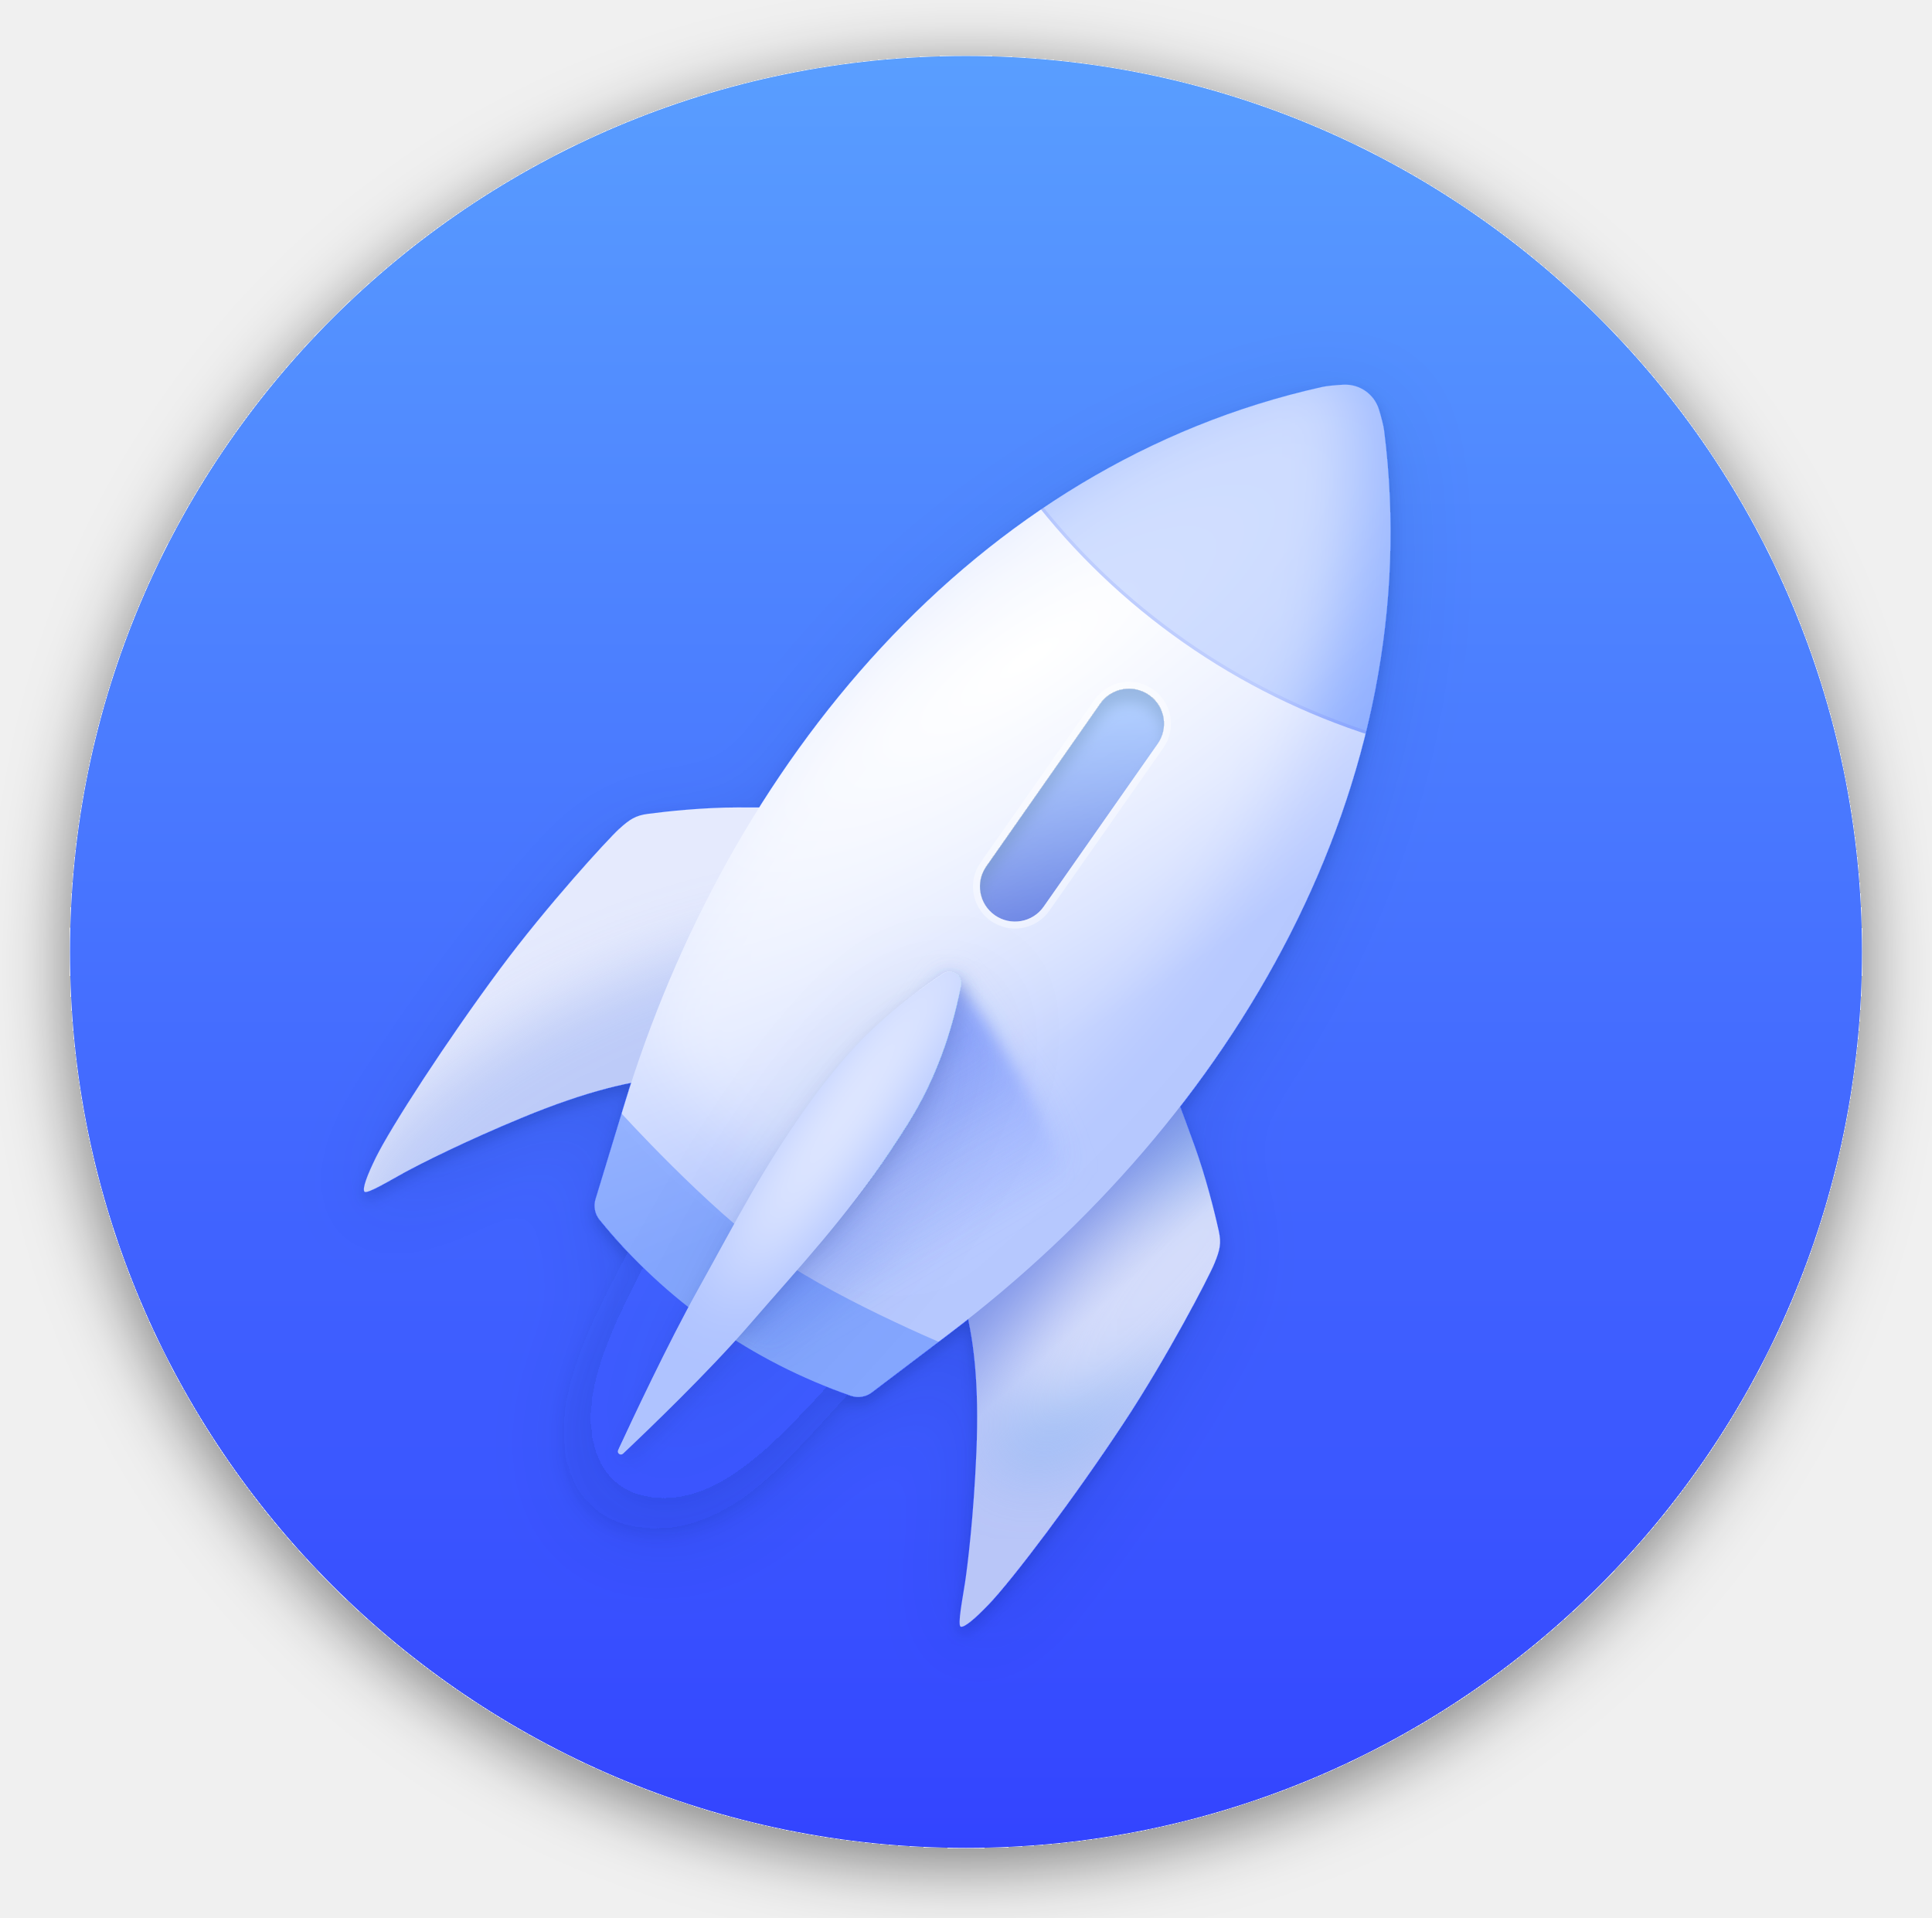
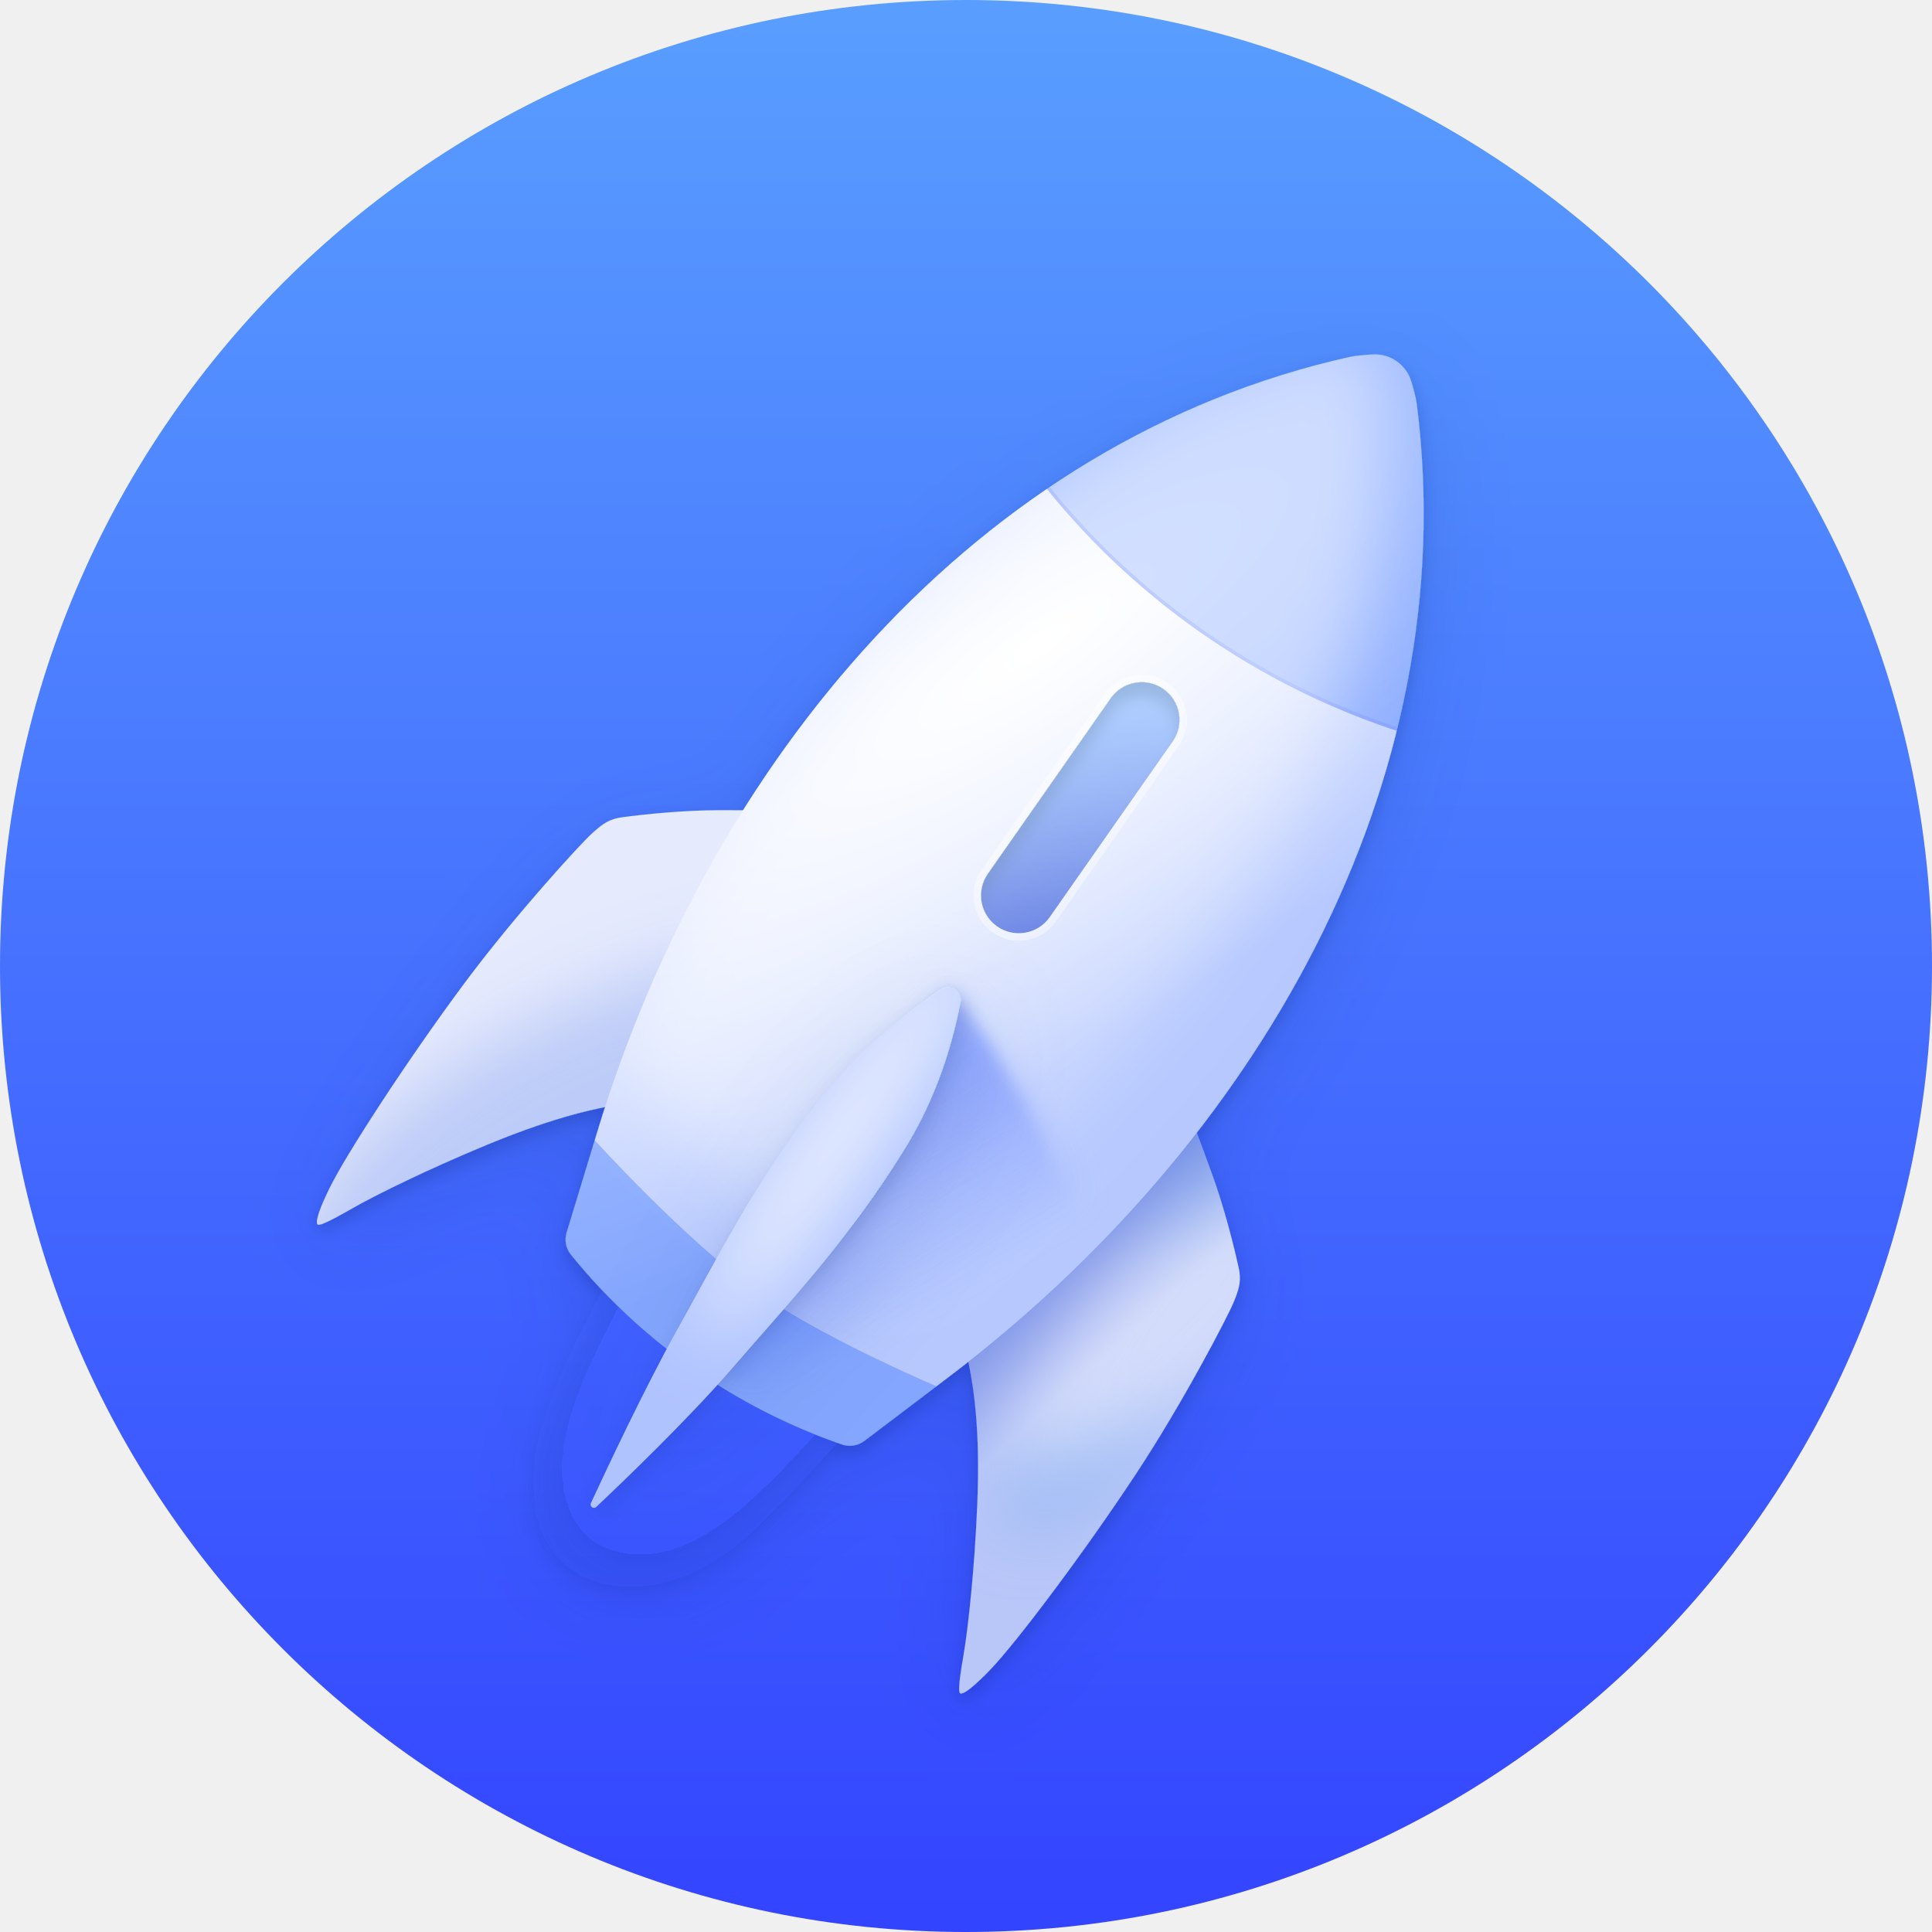
- <svg xmlns="http://www.w3.org/2000/svg" width="552" height="548" viewBox="0 0 552 548" fill="none">
-   <g filter="url(#filter0_d_3376_337591)">
-     <circle cx="276" cy="272" r="256" fill="url(#paint0_linear_3376_337591)" />
-   </g>
-   <g filter="url(#filter1_dd_3376_337591)">
-     <mask id="mask0_3376_337591" style="mask-type:alpha" maskUnits="userSpaceOnUse" x="103" y="230" width="139" height="111">
-       <path d="M149.337 319.267C132.731 326.12 120.202 332.493 115.667 334.949C112.04 336.913 104.797 341.32 104.137 340.483C103.476 339.647 104.882 335.853 107.366 330.799C111.674 322.036 127.612 297.409 142.88 276.836C156.354 258.681 173.681 239.799 176.817 236.928C179.954 234.056 181.623 233.018 185.051 232.558C190.499 231.827 200.996 230.714 210.68 230.712C220.77 230.711 227.284 230.711 241.121 231.634L229.971 307.367C215.802 305.891 203.252 306.928 191.959 307.777C180.667 308.626 167.55 311.75 149.337 319.267Z" fill="white" />
+ <svg xmlns="http://www.w3.org/2000/svg" width="512" height="512" viewBox="0 0 512 512" fill="none">
+   <circle cx="256" cy="256" r="256" fill="url(#paint0_linear_1_4171)" />
+   <g filter="url(#filter0_dd_1_4171)">
+     <mask id="mask0_1_4171" style="mask-type:alpha" maskUnits="userSpaceOnUse" x="83" y="214" width="139" height="111">
+       <path d="M129.337 303.267C112.731 310.12 100.202 316.493 95.667 318.949C92.04 320.913 84.797 325.32 84.137 324.483C83.476 323.647 84.882 319.853 87.366 314.799C91.674 306.036 107.612 281.409 122.88 260.836C136.354 242.681 153.681 223.799 156.817 220.928C159.954 218.056 161.623 217.018 165.051 216.558C170.499 215.827 180.996 214.714 190.68 214.712C200.77 214.711 207.284 214.711 221.121 215.634L209.971 291.367C195.802 289.891 183.252 290.928 171.959 291.777C160.667 292.626 147.55 295.75 129.337 303.267Z" fill="white" />
    </mask>
-     <g mask="url(#mask0_3376_337591)">
-       <ellipse cx="169.3" cy="310.746" rx="204.947" ry="82.291" transform="rotate(-18.1205 169.3 310.746)" fill="#E5EAFD" />
-       <g filter="url(#filter2_f_3376_337591)">
-         <ellipse cx="184.723" cy="316.601" rx="94.004" ry="36.965" transform="rotate(-24.4104 184.723 316.601)" fill="url(#paint1_radial_3376_337591)" />
+     <g mask="url(#mask0_1_4171)">
+       <ellipse cx="149.299" cy="294.746" rx="204.947" ry="82.291" transform="rotate(-18.1205 149.299 294.746)" fill="#E5EAFD" />
+       <g filter="url(#filter1_f_1_4171)">
+         <ellipse cx="164.722" cy="300.601" rx="94.004" ry="36.965" transform="rotate(-24.4104 164.722 300.601)" fill="url(#paint1_radial_1_4171)" />
      </g>
    </g>
-     <mask id="mask1_3376_337591" style="mask-type:alpha" maskUnits="userSpaceOnUse" x="262" y="298" width="87" height="167">
-       <path d="M278.97 415.048C278.209 432.997 276.506 446.95 275.749 452.051C275.144 456.132 273.48 464.445 274.492 464.779C275.504 465.114 278.588 462.496 282.488 458.432C289.249 451.387 306.94 427.987 321.05 406.603C333.502 387.732 345.319 364.993 346.944 361.064C348.57 357.134 348.974 355.211 348.234 351.832C347.058 346.463 344.514 336.218 341.203 327.117C337.754 317.636 335.525 311.514 329.926 298.827L262.574 335.207C268.806 348.017 272.125 360.165 275.189 371.067C278.253 381.969 279.804 395.363 278.97 415.048Z" fill="white" />
+     <mask id="mask1_1_4171" style="mask-type:alpha" maskUnits="userSpaceOnUse" x="242" y="282" width="87" height="167">
+       <path d="M258.97 399.048C258.209 416.997 256.506 430.95 255.749 436.051C255.144 440.132 253.48 448.445 254.492 448.779C255.504 449.114 258.588 446.496 262.488 442.432C269.249 435.387 286.94 411.987 301.05 390.603C313.502 371.732 325.319 348.993 326.944 345.064C328.57 341.134 328.974 339.211 328.234 335.832C327.058 330.463 324.514 320.218 321.203 311.117C317.754 301.636 315.525 295.514 309.926 282.827L242.574 319.207C248.806 332.017 252.125 344.165 255.189 355.067C258.253 365.969 259.804 379.363 258.97 399.048Z" fill="white" />
    </mask>
-     <g mask="url(#mask1_3376_337591)">
-       <ellipse cx="144.581" cy="54.969" rx="144.581" ry="54.969" transform="matrix(0.594985 -0.803737 -0.803737 -0.594985 292.643 516.852)" fill="url(#paint2_linear_3376_337591)" />
-       <g filter="url(#filter3_f_3376_337591)">
-         <ellipse cx="85.052" cy="21.343" rx="85.052" ry="21.343" transform="matrix(0.630517 -0.776176 -0.776176 -0.630517 303.588 433.395)" fill="url(#paint3_radial_3376_337591)" />
+     <g mask="url(#mask1_1_4171)">
+       <ellipse cx="144.581" cy="54.969" rx="144.581" ry="54.969" transform="matrix(0.594985 -0.803737 -0.803737 -0.594985 272.643 500.852)" fill="url(#paint2_linear_1_4171)" />
+       <g filter="url(#filter2_f_1_4171)">
+         <ellipse cx="85.052" cy="21.343" rx="85.052" ry="21.343" transform="matrix(0.630517 -0.776176 -0.776176 -0.630517 283.588 417.395)" fill="url(#paint3_radial_1_4171)" />
      </g>
    </g>
-     <mask id="mask2_3376_337591" style="mask-type:alpha" maskUnits="userSpaceOnUse" x="169" y="109" width="229" height="291">
-       <path d="M377.704 110.584C379.164 110.258 381.471 110.053 383.786 109.922C388.439 109.661 392.651 112.605 393.998 117.067C394.668 119.287 395.262 121.526 395.451 123.01C408.305 224.134 352.472 319.472 271.239 381.054L249.067 397.863C247.372 399.148 245.148 399.503 243.137 398.809C214.965 389.091 190.066 371.648 171.298 348.499C169.969 346.859 169.54 344.665 170.154 342.646L178.341 315.752C207.996 218.323 278.304 132.754 377.704 110.584Z" fill="url(#paint4_linear_3376_337591)" />
+     <mask id="mask2_1_4171" style="mask-type:alpha" maskUnits="userSpaceOnUse" x="149" y="93" width="229" height="291">
+       <path d="M357.704 94.584C359.164 94.258 361.471 94.052 363.786 93.922C368.439 93.661 372.651 96.605 373.998 101.067C374.668 103.287 375.262 105.526 375.451 107.01C388.305 208.134 332.472 303.472 251.239 365.054L229.067 381.863C227.372 383.148 225.148 383.503 223.137 382.809C194.965 373.091 170.066 355.648 151.298 332.499C149.969 330.859 149.54 328.665 150.154 326.646L158.341 299.752C187.996 202.323 258.304 116.754 357.704 94.584Z" fill="url(#paint4_linear_1_4171)" />
    </mask>
-     <g mask="url(#mask2_3376_337591)">
-       <ellipse cx="286.152" cy="253.788" rx="252.529" ry="181.09" transform="rotate(-10 286.152 253.788)" fill="url(#paint5_radial_3376_337591)" />
-       <path d="M177.15 317.68C177.15 317.68 202.141 345.313 221.505 358.872C240.868 372.431 275.382 386.462 275.382 386.462L254.748 415.932L156.516 347.149L177.15 317.68Z" fill="#3B73FF" fill-opacity="0.4" />
-       <path d="M294.937 141.665L349.911 63.553C350.101 63.749 350.358 64.014 350.678 64.342C351.427 65.108 352.518 66.218 353.887 67.592C356.625 70.341 360.478 74.146 364.937 78.376C373.849 86.831 385.2 96.997 394.912 103.797C404.623 110.598 417.877 117.659 428.688 123.015C434.097 125.694 438.9 127.949 442.35 129.535C444.076 130.328 445.463 130.953 446.42 131.38C446.819 131.559 447.143 131.703 447.386 131.81L392.414 209.918C353.813 197.685 319.579 173.795 294.937 141.665Z" fill="#3B73FF" fill-opacity="0.4" stroke="#88A4FD" stroke-width="0.922" />
-       <g filter="url(#filter4_i_3376_337591)">
-         <path d="M314.372 201.07C317.539 196.546 323.775 195.447 328.299 198.615C332.823 201.782 333.922 208.018 330.755 212.542L298.187 259.054C295.019 263.578 288.783 264.678 284.259 261.51C279.735 258.342 278.636 252.107 281.804 247.582L314.372 201.07Z" fill="url(#paint6_linear_3376_337591)" />
+     <g mask="url(#mask2_1_4171)">
+       <ellipse cx="266.152" cy="237.788" rx="252.529" ry="181.09" transform="rotate(-10 266.152 237.788)" fill="url(#paint5_radial_1_4171)" />
+       <path d="M157.149 301.68C157.149 301.68 182.14 329.313 201.504 342.872C220.868 356.431 255.381 370.462 255.381 370.462L234.747 399.932L136.515 331.149L157.149 301.68Z" fill="#3B73FF" fill-opacity="0.4" />
+       <path d="M274.936 125.665L329.91 47.553C330.1 47.749 330.357 48.014 330.677 48.342C331.426 49.108 332.517 50.218 333.886 51.592C336.624 54.34 340.477 58.146 344.936 62.376C353.848 70.831 365.199 80.997 374.911 87.797C384.622 94.598 397.876 101.659 408.687 107.015C414.096 109.694 418.899 111.949 422.349 113.535C424.075 114.328 425.462 114.953 426.419 115.38C426.818 115.559 427.142 115.703 427.385 115.81L372.413 193.918C333.812 181.685 299.578 157.795 274.936 125.665Z" fill="#3B73FF" fill-opacity="0.4" stroke="#88A4FD" stroke-width="0.922" />
+       <g filter="url(#filter3_i_1_4171)">
+         <path d="M294.372 185.07C297.539 180.546 303.775 179.447 308.299 182.615C312.823 185.782 313.922 192.018 310.755 196.542L278.187 243.054C275.019 247.578 268.783 248.678 264.259 245.51C259.735 242.342 258.636 236.107 261.804 231.582L294.372 185.07Z" fill="url(#paint6_linear_1_4171)" />
      </g>
-       <path d="M328.873 197.796C323.896 194.311 317.037 195.52 313.553 200.497L280.984 247.009C277.5 251.985 278.709 258.844 283.686 262.329C288.662 265.813 295.521 264.604 299.006 259.628L331.574 213.116C335.058 208.139 333.849 201.28 328.873 197.796Z" stroke="white" stroke-opacity="0.4" stroke-width="2" />
-       <g style="mix-blend-mode:color-dodge" filter="url(#filter5_f_3376_337591)">
-         <path d="M371.558 103.444C372.52 103.204 373.9 103.013 375.385 102.864C380.221 102.378 384.684 105.497 385.88 110.209C386.248 111.655 386.54 113.018 386.639 114.005C387.311 120.639 387.515 127.747 387.354 135.12C385.569 217.072 333.444 287.296 273.159 342.839L264.833 350.51C261.745 353.355 257.282 354.137 253.411 352.512C230.11 342.733 209.588 327.344 193.672 307.716L188.45 301.276C185.308 297.401 184.679 292.064 186.833 287.565L189.003 283.034C226.902 203.885 283.43 127.444 368.091 104.351C369.257 104.034 370.413 103.731 371.558 103.444Z" fill="url(#paint7_linear_3376_337591)" fill-opacity="0.5" />
+       <path d="M308.873 181.796C303.896 178.311 297.037 179.52 293.553 184.497L260.984 231.009C257.5 235.985 258.709 242.844 263.686 246.329C268.662 249.813 275.521 248.604 279.006 243.628L311.574 197.116C315.058 192.139 313.849 185.28 308.873 181.796Z" stroke="white" stroke-opacity="0.4" stroke-width="2" />
+       <g style="mix-blend-mode:color-dodge" filter="url(#filter4_f_1_4171)">
+         <path d="M351.558 87.445C352.52 87.204 353.9 87.013 355.385 86.864C360.221 86.378 364.684 89.497 365.88 94.209C366.248 95.655 366.54 97.018 366.639 98.005C367.311 104.639 367.515 111.747 367.354 119.12C365.569 201.072 313.444 271.296 253.159 326.839L244.833 334.51C241.745 337.355 237.282 338.137 233.411 336.512C210.11 326.733 189.588 311.344 173.672 291.716L168.45 285.276C165.308 281.401 164.679 276.064 166.833 271.565L169.003 267.034C206.902 187.885 263.43 111.444 348.091 88.352C349.257 88.034 350.413 87.731 351.558 87.445Z" fill="url(#paint7_linear_1_4171)" fill-opacity="0.5" />
      </g>
-       <g style="mix-blend-mode:multiply" opacity="0.6" filter="url(#filter6_f_3376_337591)">
-         <path d="M271.218 278.305L204.571 372.896L255.539 417.336L316.816 350.652C312.128 341.675 300.887 319.247 292.522 307.39C284.157 295.532 276.344 283.283 271.218 278.305Z" fill="url(#paint8_linear_3376_337591)" />
+       <g style="mix-blend-mode:multiply" opacity="0.6" filter="url(#filter5_f_1_4171)">
+         <path d="M251.219 262.305L184.572 356.896L235.54 401.336L296.817 334.652C292.129 325.675 280.888 303.247 272.523 291.39C264.158 279.532 256.345 267.283 251.219 262.305Z" fill="url(#paint8_linear_1_4171)" />
      </g>
-       <g style="mix-blend-mode:multiply" opacity="0.6" filter="url(#filter7_f_3376_337591)">
-         <path d="M271.218 278.305L204.571 372.896L255.539 417.336L311.39 356.02C307.309 343.995 298.381 320.191 291.096 307.641C283.352 294.302 276.344 283.283 271.218 278.305Z" fill="url(#paint9_linear_3376_337591)" />
+       <g style="mix-blend-mode:multiply" opacity="0.6" filter="url(#filter6_f_1_4171)">
+         <path d="M251.219 262.305L184.572 356.896L235.54 401.336L291.391 340.02C287.31 327.995 278.382 304.191 271.097 291.641C263.353 278.302 256.345 267.283 251.219 262.305Z" fill="url(#paint9_linear_1_4171)" />
      </g>
    </g>
-     <g filter="url(#filter8_dd_3376_337591)">
-       <path d="M239.692 305.471C247.811 295.056 257.701 286.18 268.63 278.768L269.405 278.243C271.854 276.582 275.089 278.709 274.534 281.615C271.861 295.625 266.9 309.135 259.29 321.198C257.488 324.055 255.674 326.864 254.025 329.304C240.729 348.977 230.319 357.968 214.78 375.922C203.365 389.111 185.989 406.986 178.436 414.676C177.711 415.415 176.539 414.594 176.985 413.66C181.628 403.932 192.483 381.491 200.972 366.253C212.528 345.511 218.928 333.712 232.867 314.489C234.876 311.718 237.277 308.569 239.692 305.471Z" fill="url(#paint10_radial_3376_337591)" />
+     <g filter="url(#filter7_dd_1_4171)">
+       <path d="M219.692 289.471C227.811 279.056 237.701 270.18 248.63 262.768L249.405 262.243C251.854 260.582 255.089 262.709 254.534 265.615C251.861 279.625 246.9 293.135 239.29 305.198C237.488 308.055 235.674 310.864 234.025 313.304C220.729 332.977 210.319 341.968 194.78 359.922C183.365 373.111 165.989 390.986 158.436 398.676C157.711 399.415 156.539 398.594 156.985 397.66C161.628 387.932 172.483 365.491 180.972 350.253C192.528 329.511 198.928 317.712 212.867 298.489C214.876 295.718 217.277 292.569 219.692 289.471Z" fill="url(#paint10_radial_1_4171)" />
    </g>
-     <mask id="mask3_3376_337591" style="mask-type:alpha" maskUnits="userSpaceOnUse" x="176" y="277" width="99" height="139">
-       <path d="M239.885 304.075C247.824 294.507 257.352 286.42 267.641 279.441L269.406 278.245C271.855 276.584 275.09 278.711 274.535 281.618C271.862 295.628 266.901 309.137 259.291 321.2C257.489 324.057 255.675 326.866 254.026 329.306C240.73 348.979 229.488 360.766 213.949 378.72C202.381 392.086 185.19 408.587 178.03 415.345C177.299 416.035 176.185 415.234 176.606 414.321C180.718 405.413 190.789 383.953 199.386 368.523C210.942 347.78 218.174 333.185 232.113 313.962C234.337 310.895 237.114 307.415 239.885 304.075Z" fill="url(#paint11_radial_3376_337591)" />
+     <mask id="mask3_1_4171" style="mask-type:alpha" maskUnits="userSpaceOnUse" x="156" y="261" width="99" height="139">
+       <path d="M219.884 288.075C227.823 278.507 237.351 270.42 247.641 263.441L249.405 262.245C251.854 260.584 255.089 262.711 254.534 265.618C251.861 279.628 246.9 293.137 239.29 305.2C237.488 308.057 235.674 310.866 234.025 313.306C220.729 332.979 209.487 344.766 193.948 362.72C182.38 376.086 165.189 392.587 158.029 399.345C157.298 400.035 156.184 399.234 156.605 398.321C160.717 389.413 170.788 367.953 179.385 352.523C190.941 331.78 198.173 317.185 212.112 297.962C214.336 294.895 217.113 291.415 219.884 288.075Z" fill="url(#paint11_radial_1_4171)" />
    </mask>
-     <g mask="url(#mask3_3376_337591)">
-       <ellipse cx="119.708" cy="105.081" rx="119.708" ry="105.081" transform="matrix(0.952988 -0.303009 0.0412052 0.999151 118.924 274.242)" fill="#AFC3FF" />
-       <g filter="url(#filter9_f_3376_337591)">
-         <ellipse cx="243.209" cy="315.66" rx="69.304" ry="10.108" transform="rotate(-55 243.209 315.66)" fill="url(#paint12_radial_3376_337591)" fill-opacity="0.8" />
+     <g mask="url(#mask3_1_4171)">
+       <ellipse cx="119.708" cy="105.081" rx="119.708" ry="105.081" transform="matrix(0.952988 -0.303009 0.0412052 0.999151 98.9238 258.242)" fill="#AFC3FF" />
+       <g filter="url(#filter8_f_1_4171)">
+         <ellipse cx="223.209" cy="299.66" rx="69.304" ry="10.108" transform="rotate(-55 223.209 299.66)" fill="url(#paint12_radial_1_4171)" fill-opacity="0.8" />
      </g>
    </g>
  </g>
  <defs>
-     <filter id="filter0_d_3376_337591" x="0" y="0" width="552" height="552" filterUnits="userSpaceOnUse" color-interpolation-filters="sRGB">
-       <feFlood flood-opacity="0" result="BackgroundImageFix" />
-       <feColorMatrix in="SourceAlpha" type="matrix" values="0 0 0 0 0 0 0 0 0 0 0 0 0 0 0 0 0 0 127 0" result="hardAlpha" />
-       <feOffset dy="4" />
-       <feGaussianBlur stdDeviation="10" />
-       <feComposite in2="hardAlpha" operator="out" />
-       <feColorMatrix type="matrix" values="0 0 0 0 0 0 0 0 0 0 0 0 0 0 0 0 0 0 0.5 0" />
-       <feBlend mode="normal" in2="BackgroundImageFix" result="effect1_dropShadow_3376_337591" />
-       <feBlend mode="normal" in="SourceGraphic" in2="effect1_dropShadow_3376_337591" result="shape" />
-     </filter>
-     <filter id="filter1_dd_3376_337591" x="58" y="25" width="454.971" height="488.949" filterUnits="userSpaceOnUse" color-interpolation-filters="sRGB">
+     <filter id="filter0_dd_1_4171" x="38" y="9" width="454.971" height="488.949" filterUnits="userSpaceOnUse" color-interpolation-filters="sRGB">
      <feFlood flood-opacity="0" result="BackgroundImageFix" />
      <feColorMatrix in="SourceAlpha" type="matrix" values="0 0 0 0 0 0 0 0 0 0 0 0 0 0 0 0 0 0 127 0" result="hardAlpha" />
      <feOffset dy="2" />
      <feGaussianBlur stdDeviation="2" />
      <feComposite in2="hardAlpha" operator="out" />
      <feColorMatrix type="matrix" values="0 0 0 0 0 0 0 0 0 0.114 0 0 0 0 0.424 0 0 0 0.2 0" />
-       <feBlend mode="normal" in2="BackgroundImageFix" result="effect1_dropShadow_3376_337591" />
+       <feBlend mode="normal" in2="BackgroundImageFix" result="effect1_dropShadow_1_4171" />
      <feColorMatrix in="SourceAlpha" type="matrix" values="0 0 0 0 0 0 0 0 0 0 0 0 0 0 0 0 0 0 127 0" result="hardAlpha" />
      <feOffset dy="6" />
      <feGaussianBlur stdDeviation="12" />
      <feComposite in2="hardAlpha" operator="out" />
      <feColorMatrix type="matrix" values="0 0 0 0 0 0 0 0 0 0.114 0 0 0 0 0.424 0 0 0 0.12 0" />
-       <feBlend mode="normal" in2="effect1_dropShadow_3376_337591" result="effect2_dropShadow_3376_337591" />
-       <feBlend mode="normal" in="SourceGraphic" in2="effect2_dropShadow_3376_337591" result="shape" />
+       <feBlend mode="normal" in2="effect1_dropShadow_1_4171" result="effect2_dropShadow_1_4171" />
+       <feBlend mode="normal" in="SourceGraphic" in2="effect2_dropShadow_1_4171" result="shape" />
    </filter>
-     <filter id="filter2_f_3376_337591" x="79.307" y="246.746" width="210.834" height="139.707" filterUnits="userSpaceOnUse" color-interpolation-filters="sRGB">
+     <filter id="filter1_f_1_4171" x="59.305" y="230.746" width="210.835" height="139.707" filterUnits="userSpaceOnUse" color-interpolation-filters="sRGB">
      <feFlood flood-opacity="0" result="BackgroundImageFix" />
      <feBlend mode="normal" in="SourceGraphic" in2="BackgroundImageFix" result="shape" />
-       <feGaussianBlur stdDeviation="9.225" result="effect1_foregroundBlur_3376_337591" />
+       <feGaussianBlur stdDeviation="9.225" result="effect1_foregroundBlur_1_4171" />
    </filter>
-     <filter id="filter3_f_3376_337591" x="266.057" y="268.086" width="149.183" height="171.672" filterUnits="userSpaceOnUse" color-interpolation-filters="sRGB">
+     <filter id="filter2_f_1_4171" x="246.058" y="252.086" width="149.182" height="171.672" filterUnits="userSpaceOnUse" color-interpolation-filters="sRGB">
      <feFlood flood-opacity="0" result="BackgroundImageFix" />
      <feBlend mode="normal" in="SourceGraphic" in2="BackgroundImageFix" result="shape" />
-       <feGaussianBlur stdDeviation="9.225" result="effect1_foregroundBlur_3376_337591" />
+       <feGaussianBlur stdDeviation="9.225" result="effect1_foregroundBlur_1_4171" />
    </filter>
-     <filter id="filter4_i_3376_337591" x="277.994" y="194.805" width="56.57" height="74.516" filterUnits="userSpaceOnUse" color-interpolation-filters="sRGB">
+     <filter id="filter3_i_1_4171" x="257.994" y="178.805" width="56.57" height="74.516" filterUnits="userSpaceOnUse" color-interpolation-filters="sRGB">
      <feFlood flood-opacity="0" result="BackgroundImageFix" />
      <feBlend mode="normal" in="SourceGraphic" in2="BackgroundImageFix" result="shape" />
      <feColorMatrix in="SourceAlpha" type="matrix" values="0 0 0 0 0 0 0 0 0 0 0 0 0 0 0 0 0 0 127 0" result="hardAlpha" />
      <feOffset dy="4" />
      <feGaussianBlur stdDeviation="2" />
      <feComposite in2="hardAlpha" operator="arithmetic" k2="-1" k3="1" />
      <feColorMatrix type="matrix" values="0 0 0 0 0 0 0 0 0 0.243 0 0 0 0 0.494 0 0 0 0.4 0" />
-       <feBlend mode="normal" in2="shape" result="effect1_innerShadow_3376_337591" />
+       <feBlend mode="normal" in2="shape" result="effect1_innerShadow_1_4171" />
    </filter>
-     <filter id="filter5_f_3376_337591" x="167.117" y="84.363" width="238.738" height="287.433" filterUnits="userSpaceOnUse" color-interpolation-filters="sRGB">
+     <filter id="filter4_f_1_4171" x="147.117" y="68.363" width="238.738" height="287.433" filterUnits="userSpaceOnUse" color-interpolation-filters="sRGB">
      <feFlood flood-opacity="0" result="BackgroundImageFix" />
      <feBlend mode="normal" in="SourceGraphic" in2="BackgroundImageFix" result="shape" />
-       <feGaussianBlur stdDeviation="9.225" result="effect1_foregroundBlur_3376_337591" />
+       <feGaussianBlur stdDeviation="9.225" result="effect1_foregroundBlur_1_4171" />
    </filter>
-     <filter id="filter6_f_3376_337591" x="197.191" y="270.925" width="127.005" height="153.791" filterUnits="userSpaceOnUse" color-interpolation-filters="sRGB">
+     <filter id="filter5_f_1_4171" x="177.192" y="254.925" width="127.004" height="153.791" filterUnits="userSpaceOnUse" color-interpolation-filters="sRGB">
      <feFlood flood-opacity="0" result="BackgroundImageFix" />
      <feBlend mode="normal" in="SourceGraphic" in2="BackgroundImageFix" result="shape" />
-       <feGaussianBlur stdDeviation="3.69" result="effect1_foregroundBlur_3376_337591" />
+       <feGaussianBlur stdDeviation="3.69" result="effect1_foregroundBlur_1_4171" />
    </filter>
-     <filter id="filter7_f_3376_337591" x="200.88" y="274.615" width="114.2" height="146.411" filterUnits="userSpaceOnUse" color-interpolation-filters="sRGB">
+     <filter id="filter6_f_1_4171" x="180.881" y="258.615" width="114.199" height="146.411" filterUnits="userSpaceOnUse" color-interpolation-filters="sRGB">
      <feFlood flood-opacity="0" result="BackgroundImageFix" />
      <feBlend mode="normal" in="SourceGraphic" in2="BackgroundImageFix" result="shape" />
-       <feGaussianBlur stdDeviation="1.845" result="effect1_foregroundBlur_3376_337591" />
+       <feGaussianBlur stdDeviation="1.845" result="effect1_foregroundBlur_1_4171" />
    </filter>
-     <filter id="filter8_dd_3376_337591" x="151.058" y="253.676" width="156.748" height="196.338" filterUnits="userSpaceOnUse" color-interpolation-filters="sRGB">
+     <filter id="filter7_dd_1_4171" x="131.058" y="237.676" width="156.747" height="196.338" filterUnits="userSpaceOnUse" color-interpolation-filters="sRGB">
      <feFlood flood-opacity="0" result="BackgroundImageFix" />
      <feColorMatrix in="SourceAlpha" type="matrix" values="0 0 0 0 0 0 0 0 0 0 0 0 0 0 0 0 0 0 127 0" result="hardAlpha" />
      <feOffset dx="0.922" dy="1.845" />
      <feGaussianBlur stdDeviation="2.767" />
      <feComposite in2="hardAlpha" operator="out" />
      <feColorMatrix type="matrix" values="0 0 0 0 0.043 0 0 0 0 0.141 0 0 0 0 0.427 0 0 0 0.16 0" />
-       <feBlend mode="normal" in2="BackgroundImageFix" result="effect1_dropShadow_3376_337591" />
+       <feBlend mode="normal" in2="BackgroundImageFix" result="effect1_dropShadow_1_4171" />
      <feColorMatrix in="SourceAlpha" type="matrix" values="0 0 0 0 0 0 0 0 0 0 0 0 0 0 0 0 0 0 127 0" result="hardAlpha" />
      <feOffset dx="3.69" dy="5.535" />
      <feGaussianBlur stdDeviation="14.759" />
      <feComposite in2="hardAlpha" operator="out" />
      <feColorMatrix type="matrix" values="0 0 0 0 0.044 0 0 0 0 0.14 0 0 0 0 0.428 0 0 0 0.12 0" />
-       <feBlend mode="normal" in2="effect1_dropShadow_3376_337591" result="effect2_dropShadow_3376_337591" />
-       <feBlend mode="normal" in="SourceGraphic" in2="effect2_dropShadow_3376_337591" result="shape" />
+       <feBlend mode="normal" in2="effect1_dropShadow_1_4171" result="effect2_dropShadow_1_4171" />
+       <feBlend mode="normal" in="SourceGraphic" in2="effect2_dropShadow_1_4171" result="shape" />
    </filter>
-     <filter id="filter9_f_3376_337591" x="182.596" y="238.59" width="121.227" height="154.141" filterUnits="userSpaceOnUse" color-interpolation-filters="sRGB">
+     <filter id="filter8_f_1_4171" x="162.597" y="222.59" width="121.225" height="154.141" filterUnits="userSpaceOnUse" color-interpolation-filters="sRGB">
      <feFlood flood-opacity="0" result="BackgroundImageFix" />
      <feBlend mode="normal" in="SourceGraphic" in2="BackgroundImageFix" result="shape" />
-       <feGaussianBlur stdDeviation="10" result="effect1_foregroundBlur_3376_337591" />
+       <feGaussianBlur stdDeviation="10" result="effect1_foregroundBlur_1_4171" />
    </filter>
-     <linearGradient id="paint0_linear_3376_337591" x1="276" y1="16" x2="276" y2="528" gradientUnits="userSpaceOnUse">
+     <linearGradient id="paint0_linear_1_4171" x1="256" y1="0" x2="256" y2="512" gradientUnits="userSpaceOnUse">
      <stop stop-color="#599EFF" />
      <stop offset="1" stop-color="#3344FF" />
    </linearGradient>
-     <radialGradient id="paint1_radial_3376_337591" cx="0" cy="0" r="1" gradientUnits="userSpaceOnUse" gradientTransform="translate(183.465 306.299) rotate(-92.1547) scale(71.1622 299.336)">
+     <radialGradient id="paint1_radial_1_4171" cx="0" cy="0" r="1" gradientUnits="userSpaceOnUse" gradientTransform="translate(163.464 290.299) rotate(-92.1547) scale(71.1622 299.336)">
      <stop offset="0.472" stop-color="#6184ED" stop-opacity="0.3" />
      <stop offset="1" stop-color="white" stop-opacity="0" />
    </radialGradient>
-     <linearGradient id="paint2_linear_3376_337591" x1="129.226" y1="51.301" x2="137.983" y2="94.51" gradientUnits="userSpaceOnUse">
+     <linearGradient id="paint2_linear_1_4171" x1="129.226" y1="51.301" x2="137.983" y2="94.51" gradientUnits="userSpaceOnUse">
      <stop offset="0.356" stop-color="#B9C6F8" />
      <stop offset="1" stop-color="#7A90E6" />
    </linearGradient>
-     <radialGradient id="paint3_radial_3376_337591" cx="0" cy="0" r="1" gradientUnits="userSpaceOnUse" gradientTransform="translate(80.9893 17.7115) rotate(-108.905) scale(26.5213 100.982)">
+     <radialGradient id="paint3_radial_1_4171" cx="0" cy="0" r="1" gradientUnits="userSpaceOnUse" gradientTransform="translate(80.9893 17.7115) rotate(-108.905) scale(26.5213 100.982)">
      <stop offset="0.647" stop-color="white" stop-opacity="0.4" />
      <stop offset="0.943" stop-color="#61A5ED" stop-opacity="0.4" />
    </radialGradient>
-     <linearGradient id="paint4_linear_3376_337591" x1="380.624" y1="125.299" x2="209.97" y2="369.019" gradientUnits="userSpaceOnUse">
+     <linearGradient id="paint4_linear_1_4171" x1="360.624" y1="109.299" x2="189.97" y2="353.019" gradientUnits="userSpaceOnUse">
      <stop offset="0.63" stop-color="#F7FAFF" />
      <stop offset="0.824" stop-color="#F0F5FF" />
      <stop offset="1" stop-color="#D8E3FC" />
    </linearGradient>
-     <radialGradient id="paint5_radial_3376_337591" cx="0" cy="0" r="1" gradientUnits="userSpaceOnUse" gradientTransform="translate(305.501 190.216) rotate(66.2357) scale(98.7555 366.13)">
+     <radialGradient id="paint5_radial_1_4171" cx="0" cy="0" r="1" gradientUnits="userSpaceOnUse" gradientTransform="translate(285.501 174.216) rotate(66.2357) scale(98.7555 366.13)">
      <stop stop-color="white" />
      <stop offset="1" stop-color="#B6C8FE" />
    </radialGradient>
-     <linearGradient id="paint6_linear_3376_337591" x1="307.344" y1="202.469" x2="311.017" y2="266.211" gradientUnits="userSpaceOnUse">
+     <linearGradient id="paint6_linear_1_4171" x1="287.344" y1="186.469" x2="291.017" y2="250.211" gradientUnits="userSpaceOnUse">
      <stop stop-color="#70A6FF" />
      <stop offset="1" stop-color="#1A40D4" />
    </linearGradient>
-     <linearGradient id="paint7_linear_3376_337591" x1="288.832" y1="236.339" x2="330.623" y2="310.395" gradientUnits="userSpaceOnUse">
+     <linearGradient id="paint7_linear_1_4171" x1="268.832" y1="220.339" x2="310.623" y2="294.395" gradientUnits="userSpaceOnUse">
      <stop stop-color="white" stop-opacity="0.9" />
      <stop offset="1" stop-color="white" stop-opacity="0.3" />
    </linearGradient>
-     <linearGradient id="paint8_linear_3376_337591" x1="254.044" y1="308.782" x2="280.407" y2="352.66" gradientUnits="userSpaceOnUse">
+     <linearGradient id="paint8_linear_1_4171" x1="234.045" y1="292.782" x2="260.408" y2="336.66" gradientUnits="userSpaceOnUse">
      <stop stop-color="#BBCCFF" />
      <stop offset="1" stop-color="#BBCCFF" stop-opacity="0" />
    </linearGradient>
-     <linearGradient id="paint9_linear_3376_337591" x1="254.044" y1="308.783" x2="280.407" y2="352.66" gradientUnits="userSpaceOnUse">
+     <linearGradient id="paint9_linear_1_4171" x1="234.045" y1="292.783" x2="260.408" y2="336.66" gradientUnits="userSpaceOnUse">
      <stop stop-color="#ACC0FE" />
      <stop offset="1" stop-color="#BBCCFF" stop-opacity="0" />
    </linearGradient>
-     <radialGradient id="paint10_radial_3376_337591" cx="0" cy="0" r="1" gradientUnits="userSpaceOnUse" gradientTransform="translate(257.745 292.618) rotate(125) scale(117.218 17.182)">
+     <radialGradient id="paint10_radial_1_4171" cx="0" cy="0" r="1" gradientUnits="userSpaceOnUse" gradientTransform="translate(237.745 276.618) rotate(125) scale(117.218 17.182)">
      <stop offset="0.163" stop-color="#F8FAFF" />
      <stop offset="0.624" stop-color="#64D4CE" />
      <stop offset="1" stop-color="#64D4CE" />
    </radialGradient>
-     <radialGradient id="paint11_radial_3376_337591" cx="0" cy="0" r="1" gradientUnits="userSpaceOnUse" gradientTransform="translate(257.746 292.62) rotate(125) scale(117.218 17.182)">
+     <radialGradient id="paint11_radial_1_4171" cx="0" cy="0" r="1" gradientUnits="userSpaceOnUse" gradientTransform="translate(237.745 276.62) rotate(125) scale(117.218 17.182)">
      <stop offset="0.163" stop-color="#F8FAFF" />
      <stop offset="0.624" stop-color="#64D4CE" />
      <stop offset="1" stop-color="#64D4CE" />
    </radialGradient>
-     <radialGradient id="paint12_radial_3376_337591" cx="0" cy="0" r="1" gradientUnits="userSpaceOnUse" gradientTransform="translate(137.442 314.814) scale(115.879 16.9009)">
+     <radialGradient id="paint12_radial_1_4171" cx="0" cy="0" r="1" gradientUnits="userSpaceOnUse" gradientTransform="translate(117.442 298.814) scale(115.879 16.9009)">
      <stop stop-color="white" stop-opacity="0.3" />
      <stop offset="0.659" stop-color="white" />
    </radialGradient>
  </defs>
</svg>
